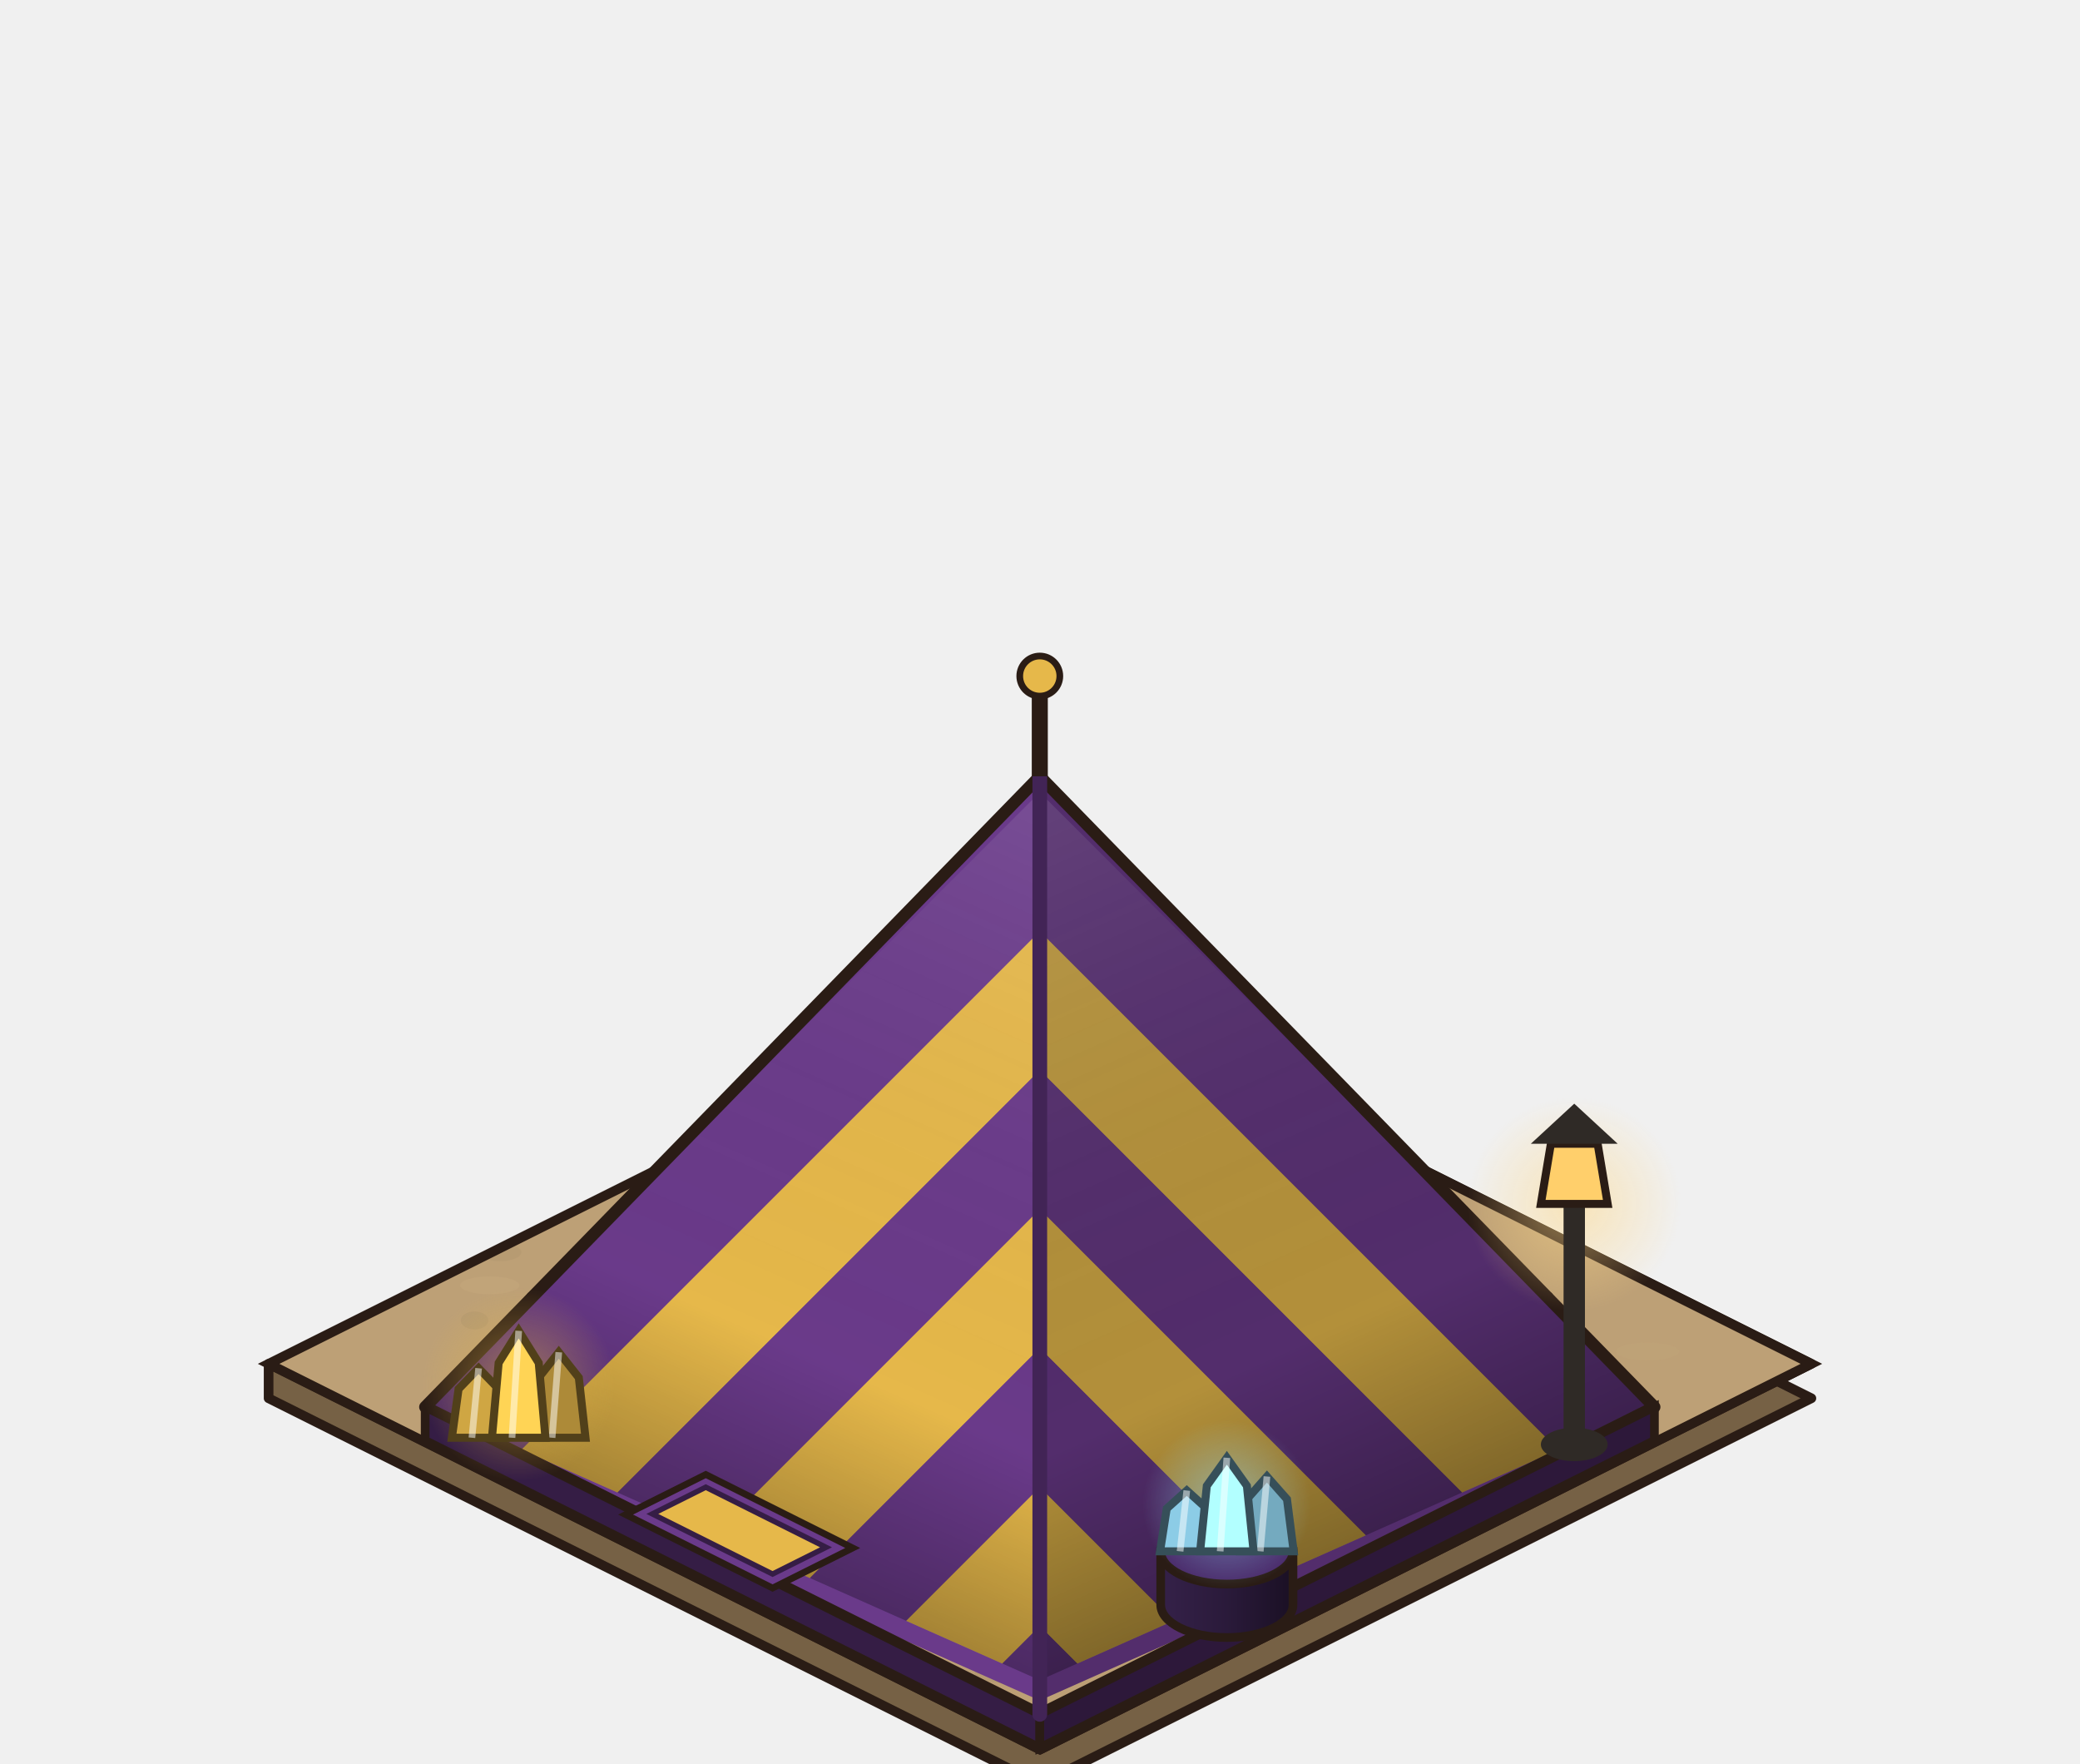
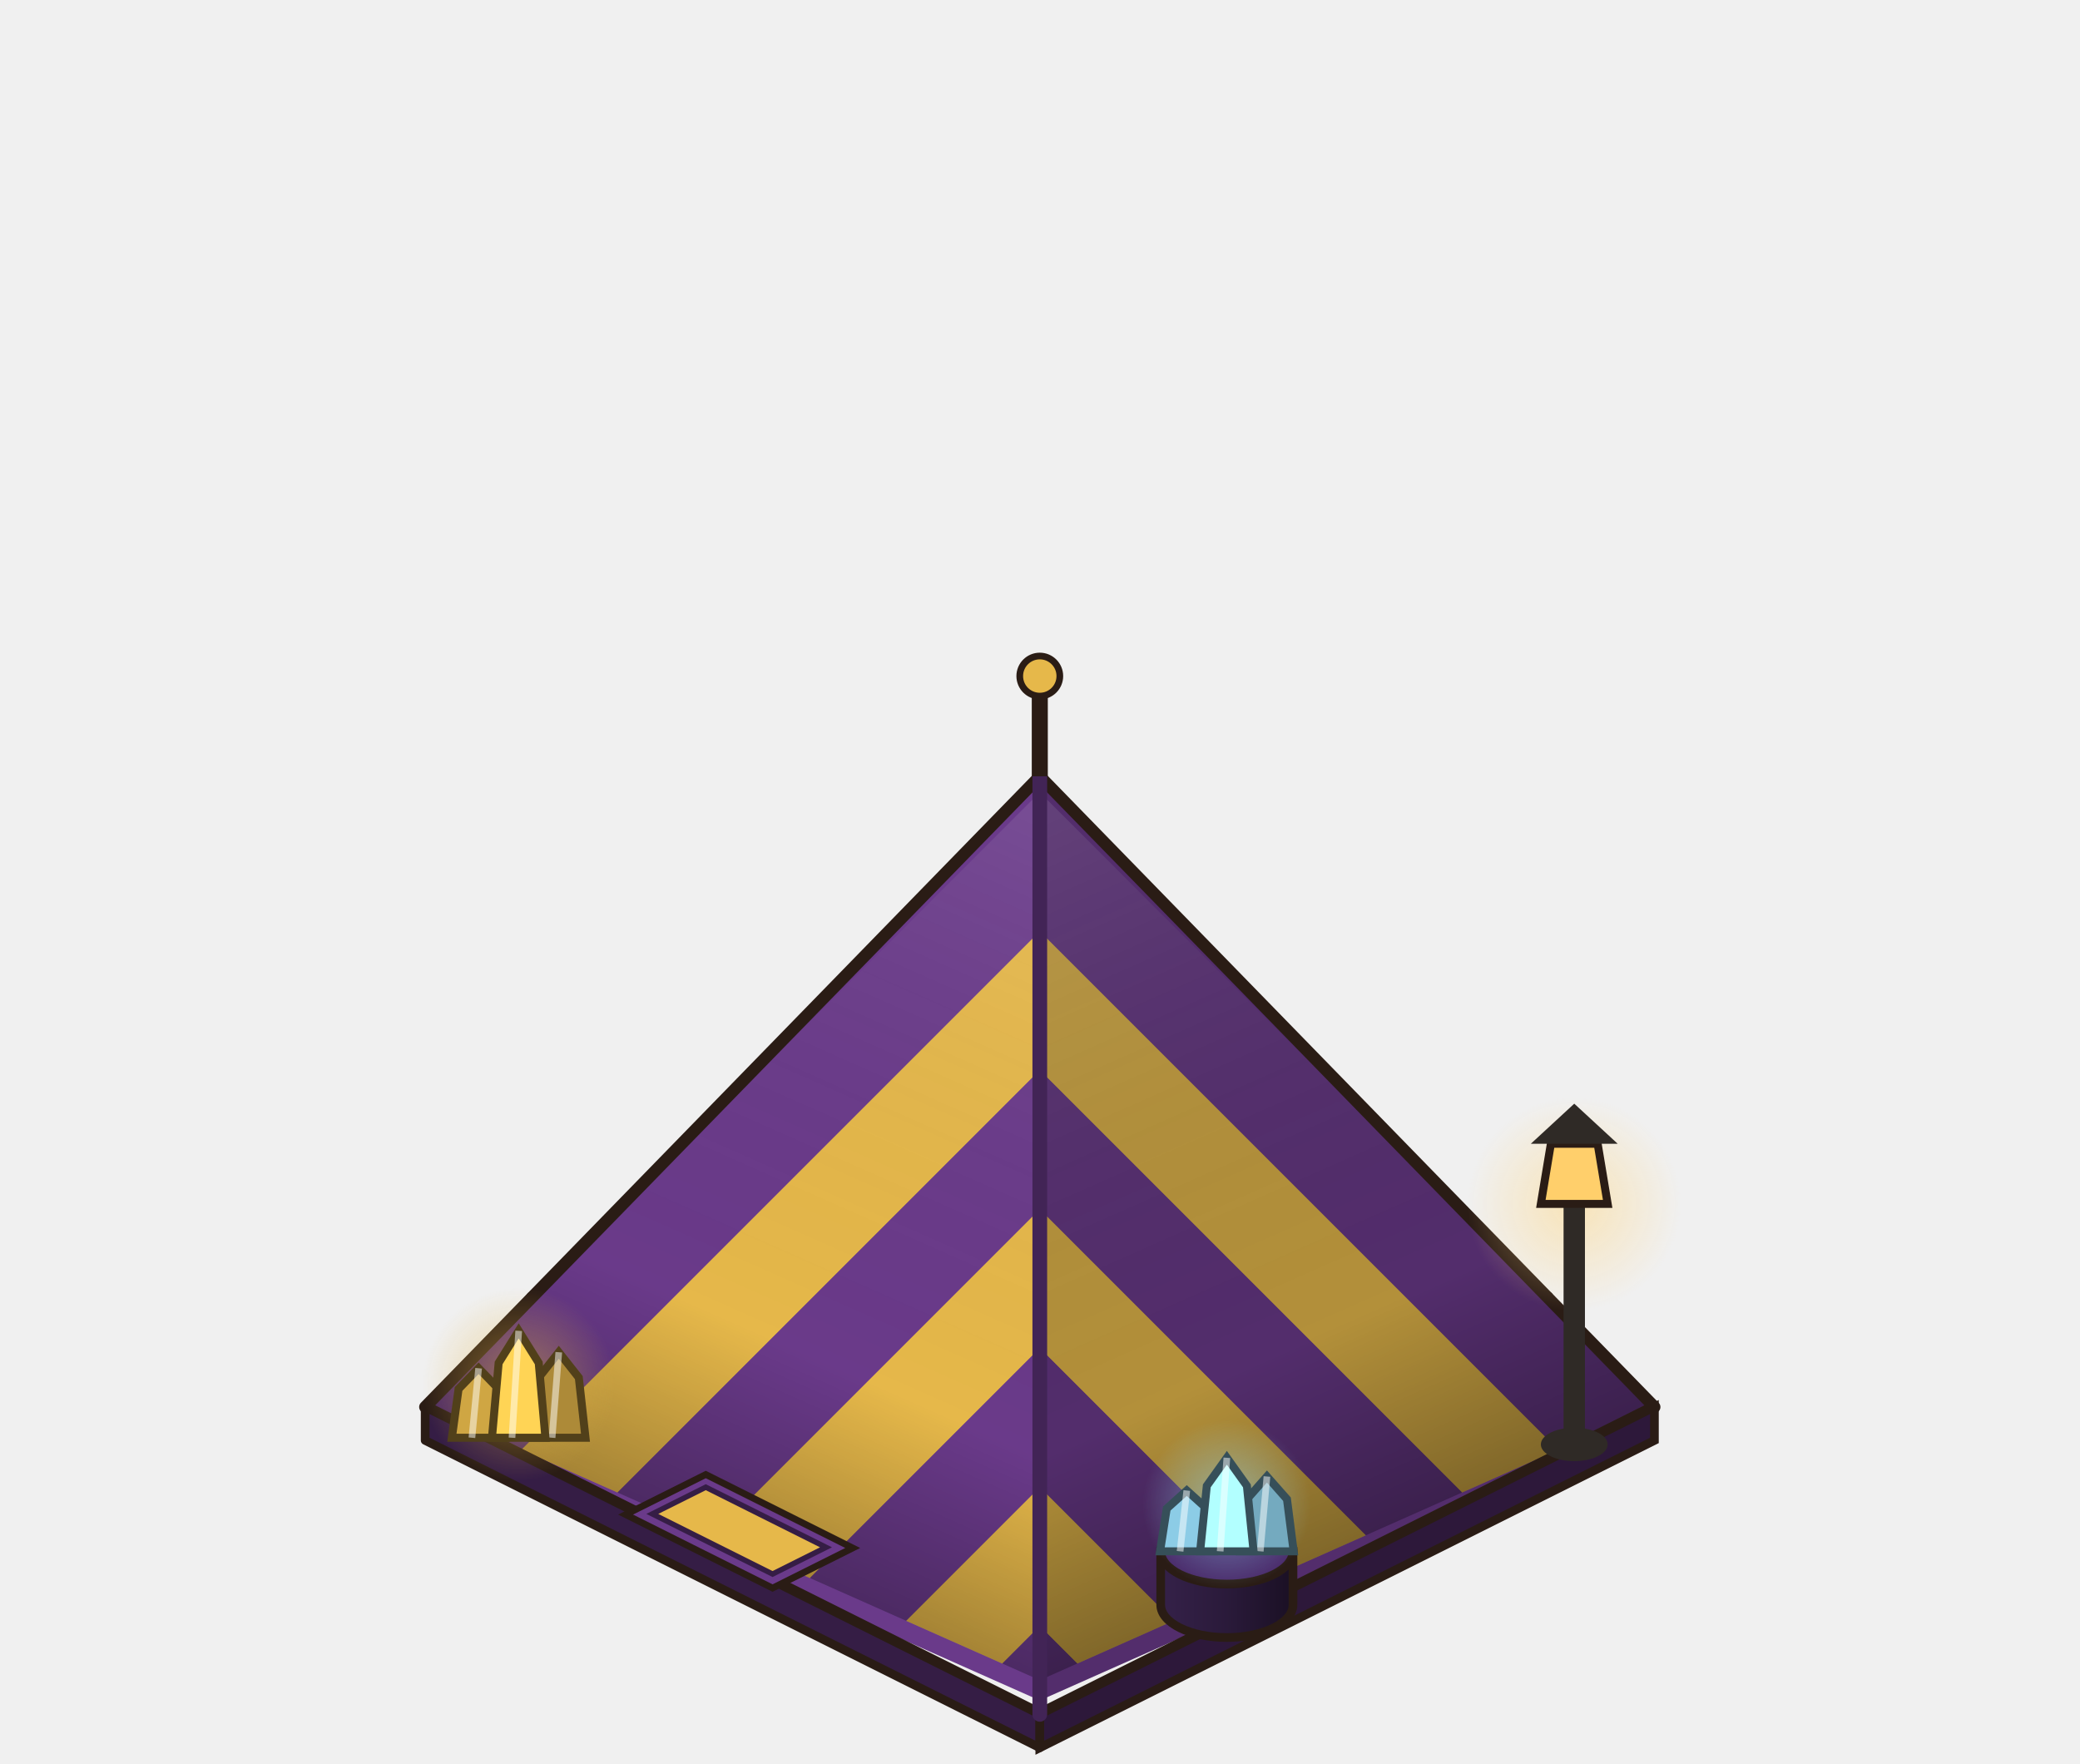
<svg xmlns="http://www.w3.org/2000/svg" viewBox="0 0 302 256" width="302" height="256">
  <defs>
    <filter id="blur" x="-30%" y="-30%" width="160%" height="160%">
      <feGaussianBlur stdDeviation="4" />
    </filter>
    <clipPath id="c0">
-       <polygon points="151,142 263,198 151,254 39,198" />
-     </clipPath>
-     <clipPath id="c1">
      <polygon points="75,198 151,236 151,226 75,188" />
    </clipPath>
-     <linearGradient id="g2" x1="0" y1="0" x2="0" y2="1">
+     <linearGradient id="g1" x1="0" y1="0" x2="0" y2="1">
      <stop offset="0" stop-color="#321f46" stop-opacity="1" />
      <stop offset="1" stop-color="#21142d" stop-opacity="1" />
    </linearGradient>
-     <clipPath id="dc3">
+     <clipPath id="dc2">
      <path d="M24 10V0H52V10Z" />
    </clipPath>
-     <linearGradient id="g4" x1="0" y1="0" x2="0" y2="1">
+     <linearGradient id="g3" x1="0" y1="0" x2="0" y2="1">
      <stop offset="0" stop-color="#000" stop-opacity="0.38" />
      <stop offset="1" stop-color="#000" stop-opacity="0" />
    </linearGradient>
-     <linearGradient id="g5" x1="0" y1="0" x2="0" y2="1">
+     <linearGradient id="g4" x1="0" y1="0" x2="0" y2="1">
      <stop offset="0" stop-color="#000" stop-opacity="0" />
      <stop offset="1" stop-color="#000" stop-opacity="0.3" />
    </linearGradient>
-     <linearGradient id="g6" x1="0" y1="0" x2="1" y2="0">
+     <linearGradient id="g5" x1="0" y1="0" x2="1" y2="0">
      <stop offset="0" stop-color="#fff" stop-opacity="0" />
      <stop offset="1" stop-color="#fff" stop-opacity="0.16" />
    </linearGradient>
-     <clipPath id="c7">
+     <clipPath id="c6">
      <polygon points="227,198 151,236 151,226 227,188" />
    </clipPath>
-     <linearGradient id="g8" x1="0" y1="0" x2="0" y2="1">
+     <linearGradient id="g7" x1="0" y1="0" x2="0" y2="1">
      <stop offset="0" stop-color="#000" stop-opacity="0.38" />
      <stop offset="1" stop-color="#000" stop-opacity="0" />
    </linearGradient>
-     <linearGradient id="g9" x1="0" y1="0" x2="0" y2="1">
+     <linearGradient id="g8" x1="0" y1="0" x2="0" y2="1">
      <stop offset="0" stop-color="#000" stop-opacity="0" />
      <stop offset="1" stop-color="#000" stop-opacity="0.3" />
    </linearGradient>
-     <linearGradient id="g10" x1="0" y1="0" x2="1" y2="0">
+     <linearGradient id="g9" x1="0" y1="0" x2="1" y2="0">
      <stop offset="0" stop-color="#000" stop-opacity="0" />
      <stop offset="1" stop-color="#000" stop-opacity="0.2" />
    </linearGradient>
-     <clipPath id="c11">
+     <clipPath id="c10">
      <polygon points="59,204.4 151,250.4 151,110 151,110" />
    </clipPath>
-     <linearGradient id="g12" x1="0" y1="0" x2="0" y2="1">
+     <linearGradient id="g11" x1="0" y1="0" x2="0" y2="1">
      <stop offset="0" stop-color="#000" stop-opacity="0.28" />
      <stop offset="0.25" stop-color="#000" stop-opacity="0" />
      <stop offset="1" stop-color="#fff" stop-opacity="0.1" />
    </linearGradient>
-     <clipPath id="c13">
+     <clipPath id="c12">
      <polygon points="243,204.4 151,250.4 151,110" />
    </clipPath>
-     <linearGradient id="g14" x1="0" y1="0" x2="0" y2="1">
+     <linearGradient id="g13" x1="0" y1="0" x2="0" y2="1">
      <stop offset="0" stop-color="#000" stop-opacity="0.28" />
      <stop offset="0.25" stop-color="#000" stop-opacity="0" />
      <stop offset="1" stop-color="#fff" stop-opacity="0.1" />
    </linearGradient>
-     <linearGradient id="g15" x1="0" y1="0" x2="1" y2="0">
+     <linearGradient id="g14" x1="0" y1="0" x2="1" y2="0">
      <stop offset="0" stop-color="#352149" stop-opacity="1" />
      <stop offset="0.5" stop-color="#2a1a3a" stop-opacity="1" />
      <stop offset="1" stop-color="#1a1024" stop-opacity="1" />
    </linearGradient>
-     <radialGradient id="r16">
+     <radialGradient id="r15">
      <stop offset="0" stop-color="#9be3ff" stop-opacity="0.5" />
      <stop offset="1" stop-color="#9be3ff" stop-opacity="0" />
    </radialGradient>
-     <radialGradient id="r17">
+     <radialGradient id="r16">
      <stop offset="0" stop-color="#e6b84a" stop-opacity="0.5" />
      <stop offset="1" stop-color="#e6b84a" stop-opacity="0" />
    </radialGradient>
-     <radialGradient id="r18">
+     <radialGradient id="r17">
      <stop offset="0" stop-color="#ffd98a" stop-opacity="0.55" />
      <stop offset="1" stop-color="#ffd98a" stop-opacity="0" />
    </radialGradient>
  </defs>
-   <polygon points="151,142 263,198 151,254 39,198 39,203 151,259 263,203 151,147" fill="#766145" stroke="#2a1c15" stroke-width="1.4" stroke-linejoin="round" />
-   <g clip-path="url(#c0)">
-     <polygon points="151,142 263,198 151,254 39,198" fill="#bda076" />
-     <ellipse cx="94.8" cy="211" rx="2.5" ry="1.3" fill="#b39770" opacity=".7" />
-     <ellipse cx="172.3" cy="178.3" rx="3.7" ry="1.3" fill="#c6a87c" opacity=".7" />
-     <ellipse cx="107.3" cy="207.8" rx="2.8" ry="1.3" fill="#cfaf81" opacity=".7" />
-     <ellipse cx="143.6" cy="184.6" rx="2.7" ry="1.3" fill="#ad936c" opacity=".7" />
-     <ellipse cx="156.1" cy="226.8" rx="4.2" ry="1.3" fill="#b69a71" opacity=".7" />
-     <ellipse cx="197.9" cy="173.7" rx="2.7" ry="1.3" fill="#b0956e" opacity=".7" />
-     <ellipse cx="104.9" cy="217.4" rx="3.6" ry="1.3" fill="#b3976f" opacity=".7" />
-     <ellipse cx="199.6" cy="218.5" rx="4.9" ry="1.3" fill="#bb9e75" opacity=".7" />
-     <ellipse cx="138.1" cy="244.3" rx="3.4" ry="1.3" fill="#c8aa7d" opacity=".7" />
-     <ellipse cx="115.1" cy="233.5" rx="4.8" ry="1.3" fill="#bea176" opacity=".7" />
-     <ellipse cx="145.6" cy="243" rx="4.1" ry="1.3" fill="#b39870" opacity=".7" />
-     <ellipse cx="153.3" cy="176.2" rx="2.9" ry="1.3" fill="#d0b082" opacity=".7" />
-     <ellipse cx="102.3" cy="207.2" rx="3.5" ry="1.3" fill="#ccad7f" opacity=".7" />
-     <ellipse cx="107.7" cy="200.1" rx="3.1" ry="1.3" fill="#b79b72" opacity=".7" />
-     <ellipse cx="206.6" cy="217.6" rx="2.3" ry="1.3" fill="#c2a479" opacity=".7" />
-     <ellipse cx="239.2" cy="196.2" rx="4.6" ry="1.3" fill="#bfa277" opacity=".7" />
-     <ellipse cx="73.1" cy="199.8" rx="3.3" ry="1.3" fill="#c9aa7e" opacity=".7" />
-     <ellipse cx="127" cy="190.5" rx="2.3" ry="1.3" fill="#c6a87c" opacity=".7" />
-     <ellipse cx="124.5" cy="219.7" rx="4.8" ry="1.3" fill="#c0a278" opacity=".7" />
-     <ellipse cx="81.6" cy="204.6" rx="4.2" ry="1.3" fill="#af946d" opacity=".7" />
-     <ellipse cx="179.1" cy="180.4" rx="3.6" ry="1.3" fill="#c2a479" opacity=".7" />
-     <ellipse cx="154.7" cy="235" rx="2.4" ry="1.3" fill="#ceaf81" opacity=".7" />
-     <ellipse cx="149.3" cy="172.6" rx="3.1" ry="1.3" fill="#bea177" opacity=".7" />
-     <ellipse cx="127" cy="211.1" rx="3.1" ry="1.3" fill="#ad936c" opacity=".7" />
-     <ellipse cx="103.2" cy="199.8" rx="4.1" ry="1.3" fill="#ceaf81" opacity=".7" />
-     <ellipse cx="165.1" cy="175.6" rx="2.9" ry="1.3" fill="#ba9e74" opacity=".7" />
-     <ellipse cx="156.8" cy="185" rx="2.8" ry="1.3" fill="#b39770" opacity=".7" />
-     <ellipse cx="141.3" cy="228.7" rx="3.7" ry="1.3" fill="#c2a579" opacity=".7" />
-     <ellipse cx="146.5" cy="173.3" rx="3.9" ry="1.3" fill="#b49870" opacity=".7" />
-     <ellipse cx="179.8" cy="216.9" rx="2.5" ry="1.3" fill="#b2976f" opacity=".7" />
-     <ellipse cx="153.9" cy="213.2" rx="4.7" ry="1.3" fill="#ccac7f" opacity=".7" />
-     <ellipse cx="115.3" cy="206.4" rx="2.6" ry="1.3" fill="#b79b72" opacity=".7" />
-     <ellipse cx="187" cy="211.5" rx="4.5" ry="1.3" fill="#bb9e75" opacity=".7" />
-     <ellipse cx="102.4" cy="181.8" rx="3.8" ry="1.3" fill="#b79b72" opacity=".7" />
-     <ellipse cx="149.1" cy="164.4" rx="2.9" ry="1.3" fill="#c0a278" opacity=".7" />
-     <ellipse cx="99" cy="227.8" rx="4" ry="1.3" fill="#c6a87c" opacity=".7" />
-     <ellipse cx="111.7" cy="169.8" rx="3.6" ry="1.3" fill="#c4a67a" opacity=".7" />
-     <ellipse cx="68.9" cy="191.7" rx="2" ry="1.3" fill="#b39870" opacity=".7" />
-     <ellipse cx="164.9" cy="161.8" rx="2.6" ry="1.3" fill="#aa906a" opacity=".7" />
-     <ellipse cx="119.5" cy="220.5" rx="3.9" ry="1.3" fill="#ac916b" opacity=".7" />
-     <ellipse cx="71.1" cy="186.6" rx="4.3" ry="1.3" fill="#c3a57a" opacity=".7" />
-     <ellipse cx="72.6" cy="181.8" rx="3.1" ry="1.3" fill="#b59971" opacity=".7" />
-     <ellipse cx="205.5" cy="212.5" rx="3" ry="1.3" fill="#c6a77c" opacity=".7" />
-     <ellipse cx="185.8" cy="174.9" rx="2.4" ry="1.3" fill="#bda076" opacity=".7" />
-     <ellipse cx="137.6" cy="151.8" rx="2.6" ry="1.3" fill="#b1966e" opacity=".7" />
-     <ellipse cx="131.2" cy="243.4" rx="4.4" ry="1.3" fill="#b59971" opacity=".7" />
-     <ellipse cx="179.6" cy="157.5" rx="3.2" ry="1.3" fill="#b1966f" opacity=".7" />
-     <ellipse cx="213.5" cy="183" rx="3.5" ry="1.3" fill="#cfaf81" opacity=".7" />
-     <ellipse cx="235.5" cy="207.5" rx="2.4" ry="1.3" fill="#c2a479" opacity=".7" />
-     <ellipse cx="121.2" cy="209.1" rx="3.1" ry="1.3" fill="#b69a72" opacity=".7" />
-   </g>
-   <polygon points="151,142 263,198 151,254 39,198" fill="none" stroke="#2a1c15" stroke-width="1.4" />
  <g transform="matrix(0.97 0 0 0.97 4.5 6)">
    <polygon points="151,164 225.8,204.1 155.4,239.3 147,238 75,202" fill="#000" opacity=".28" filter="url(#blur)" />
-     <g clip-path="url(#c1)">
+     <g clip-path="url(#c0)">
      <g transform="matrix(1 0.5 0 1 75 188)">
        <g transform="translate(0 0)">
          <rect x="-2" y="-2" width="80" height="14" fill="#6a3a8a" />
-           <circle cx="4.2" cy="7.3" r="1.7" fill="#733f96" opacity=".6" />
-           <circle cx="57.7" cy="3.1" r="2.4" fill="#62357f" opacity=".6" />
-           <circle cx="28.5" cy="6.1" r="1.4" fill="#713e93" opacity=".6" />
-           <circle cx="36.4" cy="8" r="1.3" fill="#723e94" opacity=".6" />
-           <circle cx="40.3" cy="4.1" r="2" fill="#6a3a8a" opacity=".6" />
-           <circle cx="70.6" cy="7.9" r="1.7" fill="#62367f" opacity=".6" />
-           <circle cx="32.9" cy="0.9" r="2" fill="#683987" opacity=".6" />
-           <circle cx="54.8" cy="9.2" r="1.7" fill="#6f3d91" opacity=".6" />
-           <circle cx="47.8" cy="3.9" r="1.9" fill="#633681" opacity=".6" />
-           <circle cx="75.9" cy="1.2" r="2.1" fill="#744097" opacity=".6" />
-           <circle cx="11.3" cy="2.3" r="1.4" fill="#754098" opacity=".6" />
+           <circle cx="27.8" cy="8.7" r="1.1" fill="#643782" opacity=".6" />
+           <circle cx="31.8" cy="2.3" r="1.7" fill="#6f3d91" opacity=".6" />
+           <circle cx="29.8" cy="7.8" r="1.2" fill="#743f97" opacity=".6" />
+           <circle cx="26.4" cy="4.1" r="1.2" fill="#61357f" opacity=".6" />
+           <circle cx="59.3" cy="7.3" r="2" fill="#663885" opacity=".6" />
+           <circle cx="37.4" cy="0.7" r="1.2" fill="#633681" opacity=".6" />
+           <circle cx="35.5" cy="8.8" r="1.7" fill="#643782" opacity=".6" />
+           <circle cx="68.4" cy="4.7" r="2.4" fill="#693988" opacity=".6" />
+           <circle cx="65.1" cy="9.7" r="1.6" fill="#703e92" opacity=".6" />
+           <circle cx="49.9" cy="9.8" r="2.3" fill="#6a3a8b" opacity=".6" />
+           <circle cx="66.7" cy="9.3" r="1.9" fill="#643783" opacity=".6" />
        </g>
-         <rect x="0" y="0" width="76" height="10" fill="url(#g6)" />
-         <rect x="0" y="0" width="76" height="16" fill="url(#g4)" />
-         <rect x="0" y="-20" width="76" height="30" fill="url(#g5)" />
+         <rect x="0" y="0" width="76" height="10" fill="url(#g5)" />
+         <rect x="0" y="0" width="76" height="16" fill="url(#g3)" />
+         <rect x="0" y="-20" width="76" height="30" fill="url(#g4)" />
        <path d="M21 10V-3H55V10Z" fill="#a39a8a" stroke="#2a1c15" stroke-width="1.2" />
-         <path d="M24 10V0H52V10Z" fill="url(#g2)" stroke="#2a1c15" stroke-width="1.2" />
-         <g clip-path="url(#dc3)">
+         <path d="M24 10V0H52V10Z" fill="url(#g1)" stroke="#2a1c15" stroke-width="1.2" />
+         <g clip-path="url(#dc2)">
          <path d="M29.6 0V10" stroke="#180f22" stroke-width="1" />
          <path d="M35.2 0V10" stroke="#180f22" stroke-width="1" />
          <path d="M40.8 0V10" stroke="#180f22" stroke-width="1" />
          <path d="M46.4 0V10" stroke="#180f22" stroke-width="1" />
          <path d="M24 2.8H52M24 7.2H52" stroke="#2c2a28" stroke-width="2.2" />
        </g>
        <circle cx="46.4" cy="5.5" r="1.8" fill="#e8c35a" stroke="#2a1c15" stroke-width=".8" />
      </g>
    </g>
    <polygon points="75,198 151,236 151,226 75,188" fill="none" stroke="#2a1c15" stroke-width="1.8" stroke-linejoin="round" />
    <path d="M151,236L151,226" stroke="#fff" stroke-width="1.2" opacity=".35" />
-     <g clip-path="url(#c7)">
+     <g clip-path="url(#c6)">
      <g transform="matrix(-1 0.5 0 1 227 188)">
        <g transform="translate(0 0)">
          <rect x="-2" y="-2" width="80" height="14" fill="#552e6e" />
-           <circle cx="50" cy="8.9" r="1.3" fill="#512c68" opacity=".6" />
-           <circle cx="19.3" cy="5.9" r="1.7" fill="#5d3379" opacity=".6" />
-           <circle cx="71.7" cy="1.1" r="1.9" fill="#572f70" opacity=".6" />
-           <circle cx="5.1" cy="2.8" r="1.2" fill="#5b3175" opacity=".6" />
-           <circle cx="66.7" cy="3.2" r="1.6" fill="#5b3176" opacity=".6" />
-           <circle cx="64.6" cy="2" r="1.4" fill="#512c69" opacity=".6" />
-           <circle cx="56.9" cy="5" r="1" fill="#532d6b" opacity=".6" />
-           <circle cx="38.2" cy="0.2" r="2.3" fill="#532d6b" opacity=".6" />
-           <circle cx="56.5" cy="3.6" r="1.1" fill="#4d2963" opacity=".6" />
-           <circle cx="40.2" cy="6.2" r="1.1" fill="#572f70" opacity=".6" />
-           <circle cx="19.5" cy="7.7" r="1" fill="#502b67" opacity=".6" />
+           <circle cx="24" cy="2.9" r="1.3" fill="#5d3379" opacity=".6" />
+           <circle cx="27.7" cy="8" r="1.6" fill="#5c3277" opacity=".6" />
+           <circle cx="24.7" cy="7.1" r="1.4" fill="#522d6a" opacity=".6" />
+           <circle cx="70.2" cy="4.3" r="1" fill="#572f71" opacity=".6" />
+           <circle cx="66.7" cy="0.9" r="2.2" fill="#562f6f" opacity=".6" />
+           <circle cx="12.8" cy="8.6" r="1.5" fill="#5a3175" opacity=".6" />
+           <circle cx="24.8" cy="5.4" r="1" fill="#593073" opacity=".6" />
+           <circle cx="43.7" cy="8.1" r="2.3" fill="#562f70" opacity=".6" />
+           <circle cx="18.9" cy="8.7" r="2" fill="#4f2b66" opacity=".6" />
+           <circle cx="35.6" cy="2.2" r="1.7" fill="#572f71" opacity=".6" />
+           <circle cx="64.4" cy="8.1" r="1" fill="#5d3278" opacity=".6" />
        </g>
-         <rect x="0" y="0" width="76" height="10" fill="url(#g10)" />
-         <rect x="0" y="0" width="76" height="16" fill="url(#g8)" />
-         <rect x="0" y="-20" width="76" height="30" fill="url(#g9)" />
+         <rect x="0" y="0" width="76" height="10" fill="url(#g9)" />
+         <rect x="0" y="0" width="76" height="16" fill="url(#g7)" />
+         <rect x="0" y="-20" width="76" height="30" fill="url(#g8)" />
      </g>
    </g>
    <polygon points="227,198 151,236 151,226 227,188" fill="none" stroke="#2a1c15" stroke-width="1.8" stroke-linejoin="round" />
-     <g clip-path="url(#c11)">
+     <g clip-path="url(#c10)">
      <g transform="matrix(0.9 0.4 0.7 -0.7 59 204.4)">
        <rect x="-3" y="-3" width="108.859" height="137.831" fill="#6a3a8a" />
        <rect x="0" y="0" width="16" height="131.831" fill="#6a3a8a" />
        <rect x="16" y="0" width="16" height="131.831" fill="#e6b84a" />
        <rect x="32" y="0" width="16" height="131.831" fill="#6a3a8a" />
        <rect x="48" y="0" width="16" height="131.831" fill="#e6b84a" />
        <rect x="64" y="0" width="16" height="131.831" fill="#6a3a8a" />
        <rect x="80" y="0" width="16" height="131.831" fill="#e6b84a" />
        <rect x="96" y="0" width="16" height="131.831" fill="#6a3a8a" />
-         <rect x="0" y="0" width="102.859" height="131.831" fill="url(#g12)" />
+         <rect x="0" y="0" width="102.859" height="131.831" fill="url(#g11)" />
      </g>
    </g>
    <polygon points="59,204.4 151,250.4 151,110 151,110" fill="none" stroke="#2a1c15" stroke-width="1.8" stroke-linejoin="round" />
    <polygon points="59,204.4 151,250.4 151,255.4 59,209.4" fill="#351d45" stroke="#2a1c15" stroke-width="1.3" stroke-linejoin="round" />
-     <g clip-path="url(#c13)">
+     <g clip-path="url(#c12)">
      <g transform="matrix(-0.9 0.4 -0.7 -0.7 243 204.4)">
        <rect x="-3" y="-3" width="108.859" height="137.831" fill="#532d6c" />
        <rect x="0" y="0" width="16" height="131.831" fill="#532d6c" />
        <rect x="16" y="0" width="16" height="131.831" fill="#b3903a" />
        <rect x="32" y="0" width="16" height="131.831" fill="#532d6c" />
        <rect x="48" y="0" width="16" height="131.831" fill="#b3903a" />
        <rect x="64" y="0" width="16" height="131.831" fill="#532d6c" />
        <rect x="80" y="0" width="16" height="131.831" fill="#b3903a" />
        <rect x="96" y="0" width="16" height="131.831" fill="#532d6c" />
-         <rect x="0" y="0" width="102.859" height="131.831" fill="url(#g14)" />
+         <rect x="0" y="0" width="102.859" height="131.831" fill="url(#g13)" />
      </g>
    </g>
    <polygon points="243,204.4 151,250.4 151,110" fill="none" stroke="#2a1c15" stroke-width="1.8" stroke-linejoin="round" />
    <polygon points="243,204.4 151,250.4 151,255.4 243,209.4" fill="#2d183a" stroke="#2a1c15" stroke-width="1.3" />
    <path d="M151,250.4L151,110" stroke="#422456" stroke-width="2.2" stroke-linecap="round" />
    <path d="M151,110l0 -14" stroke="#2a1c15" stroke-width="2.4" />
    <circle cx="151" cy="95" r="3" fill="#e6b84a" stroke="#2a1c15" />
-     <path d="M169.1 226V234A9.9 4.9 0 0 0 188.9 234V226Z" fill="url(#g15)" stroke="#2a1c15" stroke-width="1.3" />
+     <path d="M169.1 226V234A9.9 4.9 0 0 0 188.9 234V226Z" fill="url(#g14)" stroke="#2a1c15" stroke-width="1.3" />
    <ellipse cx="179" cy="226" rx="9.9" ry="4.9" fill="#4a2a6a" stroke="#2a1c15" stroke-width="1.3" />
-     <circle cx="179" cy="219" r="12.6" fill="url(#r16)" />
+     <circle cx="179" cy="219" r="12.6" fill="url(#r15)" />
    <path d="M169 226L170 219.6L173 216.9L176 219.6L177 226Z" fill="#8ccce6" stroke="#364f59" stroke-width="1.2" />
    <path d="M173 216.9L172 226" stroke="#fff" stroke-width="1" opacity=".5" />
    <path d="M181 226L182 218.2L185 214.8L188 218.2L189 226Z" fill="#74aabf" stroke="#364f59" stroke-width="1.2" />
    <path d="M185 214.8L184 226" stroke="#fff" stroke-width="1" opacity=".5" />
    <path d="M175 226L176 216.2L179 212L182 216.2L183 226Z" fill="#b2ffff" stroke="#364f59" stroke-width="1.2" />
    <path d="M179 212L178 226" stroke="#fff" stroke-width="1" opacity=".5" />
-     <circle cx="73" cy="201" r="14.4" fill="url(#r17)" />
+     <circle cx="73" cy="201" r="14.4" fill="url(#r16)" />
    <path d="M63 209L64 201.7L67 198.6L70 201.7L71 209Z" fill="#cfa643" stroke="#51401a" stroke-width="1.2" />
    <path d="M67 198.6L66 209" stroke="#fff" stroke-width="1" opacity=".5" />
    <path d="M75 209L76 200L79 196.2L82 200L83 209Z" fill="#ad8a38" stroke="#51401a" stroke-width="1.2" />
    <path d="M79 196.2L78 209" stroke="#fff" stroke-width="1" opacity=".5" />
    <path d="M69 209L70 197.8L73 193L76 197.8L77 209Z" fill="#ffd455" stroke="#51401a" stroke-width="1.2" />
    <path d="M73 193L72 209" stroke="#fff" stroke-width="1" opacity=".5" />
-     <circle cx="231" cy="174" r="16" fill="url(#r18)" />
+     <circle cx="231" cy="174" r="16" fill="url(#r17)" />
    <rect x="229.4" y="174" width="3.2" height="36" fill="#2f2a26" />
    <ellipse cx="231" cy="210" rx="5" ry="2.5" fill="#2f2a26" />
    <polygon points="226,174 236,174 234.5,165 227.5,165" fill="#ffcf6b" stroke="#2a1c15" stroke-width="1.2" />
    <polygon points="224.5,165 237.5,165 231,159" fill="#2f2a26" />
    <polygon points="101,214.5 123,225.5 111,231.5 89,220.5" fill="#6a3a8a" stroke="#2a1c15" stroke-width="1" />
    <polygon points="101,216.4 119,225.4 111,229.4 93,220.4" fill="#e6b84a" stroke="#351d45" stroke-width=".8" />
  </g>
</svg>
